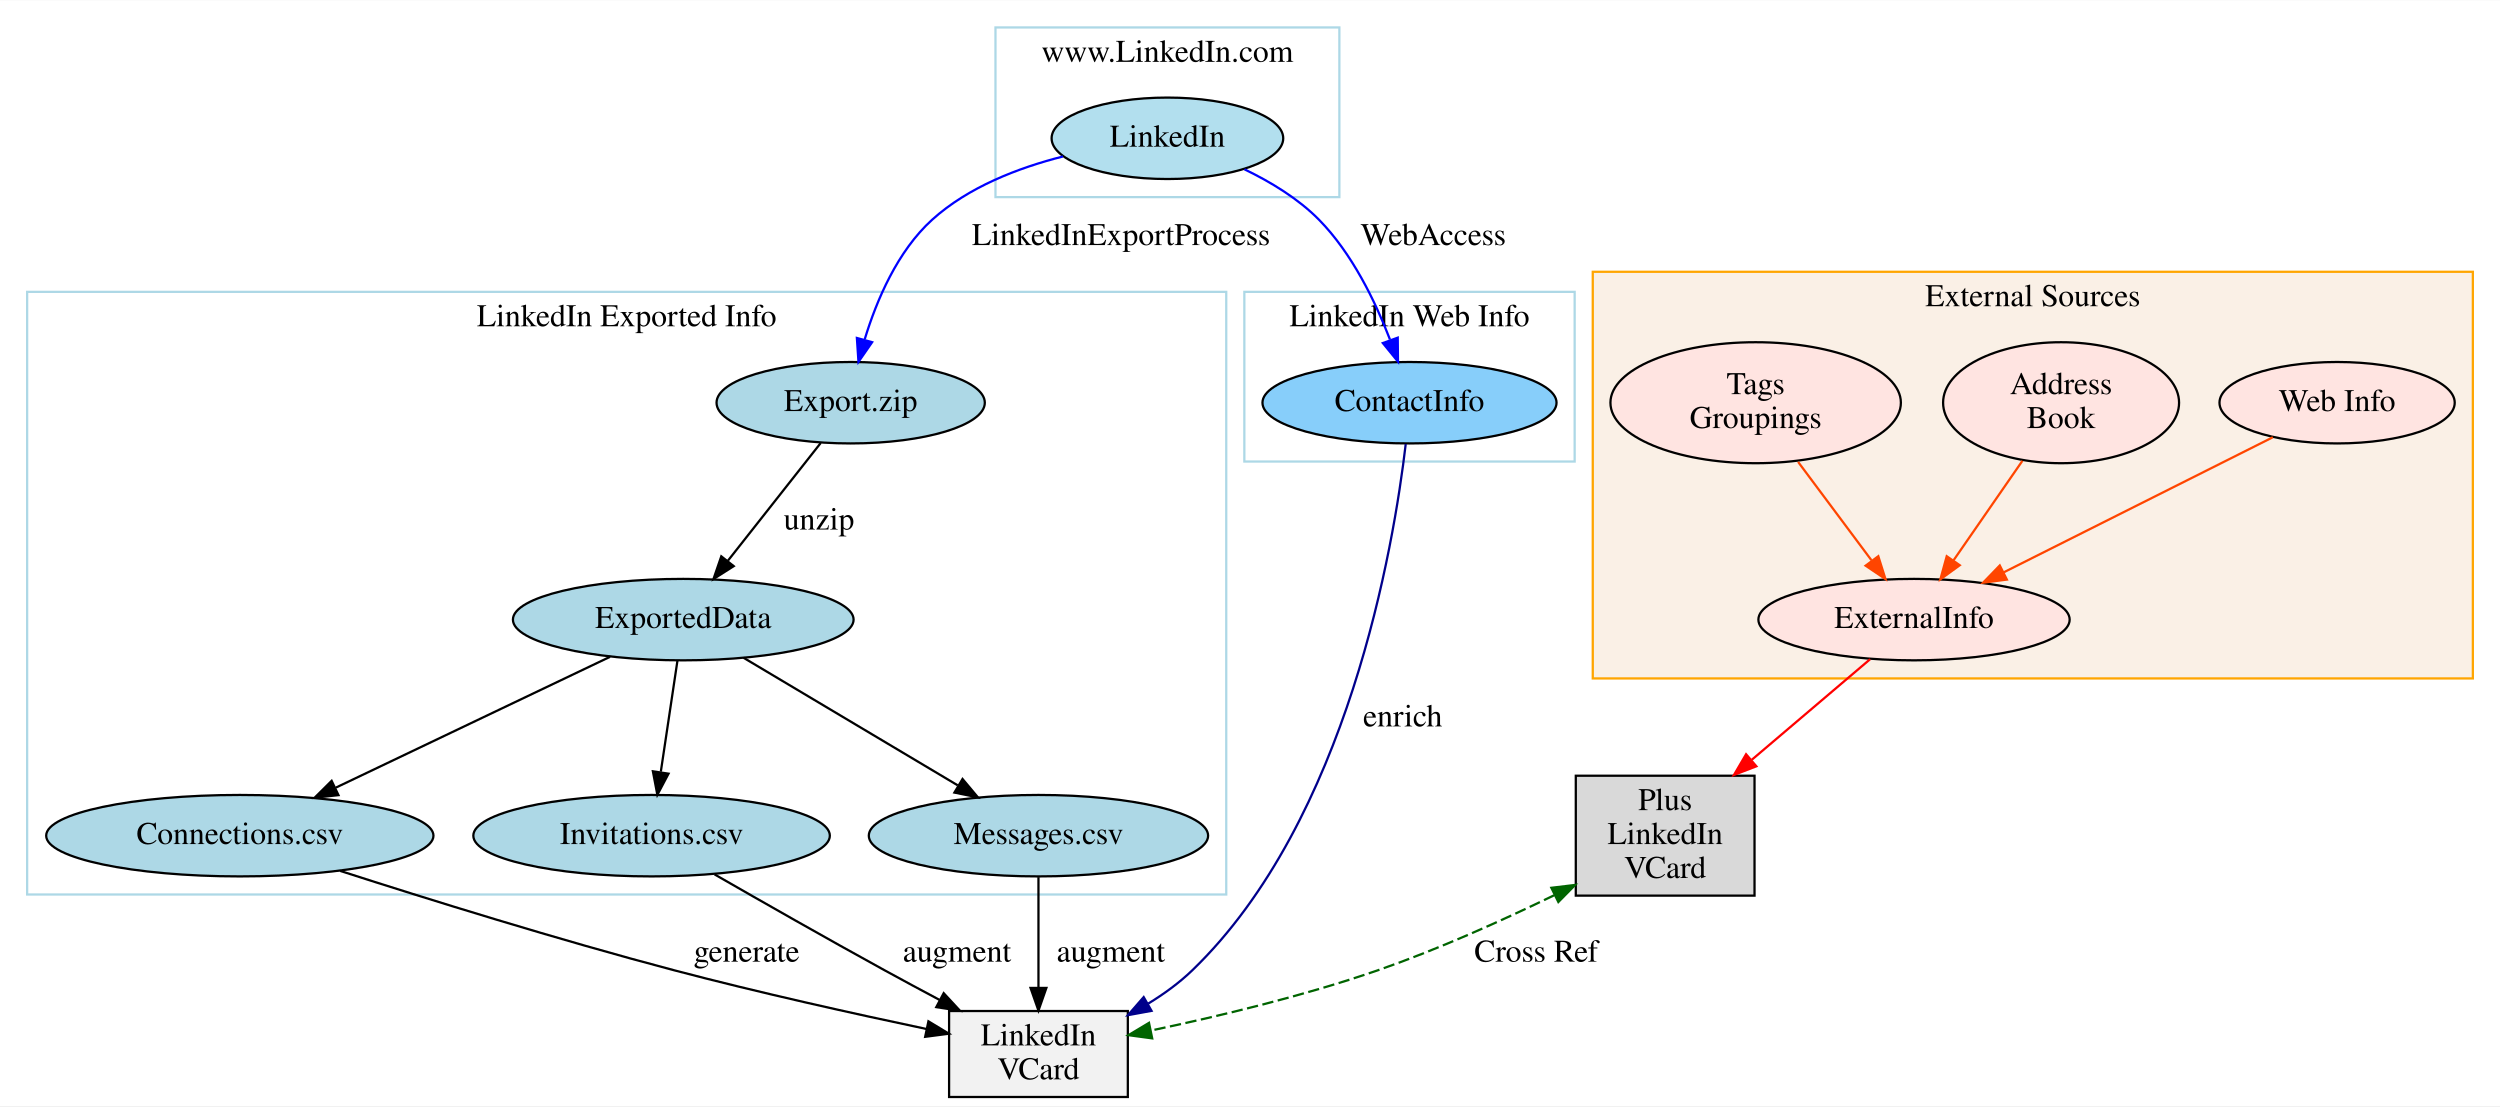
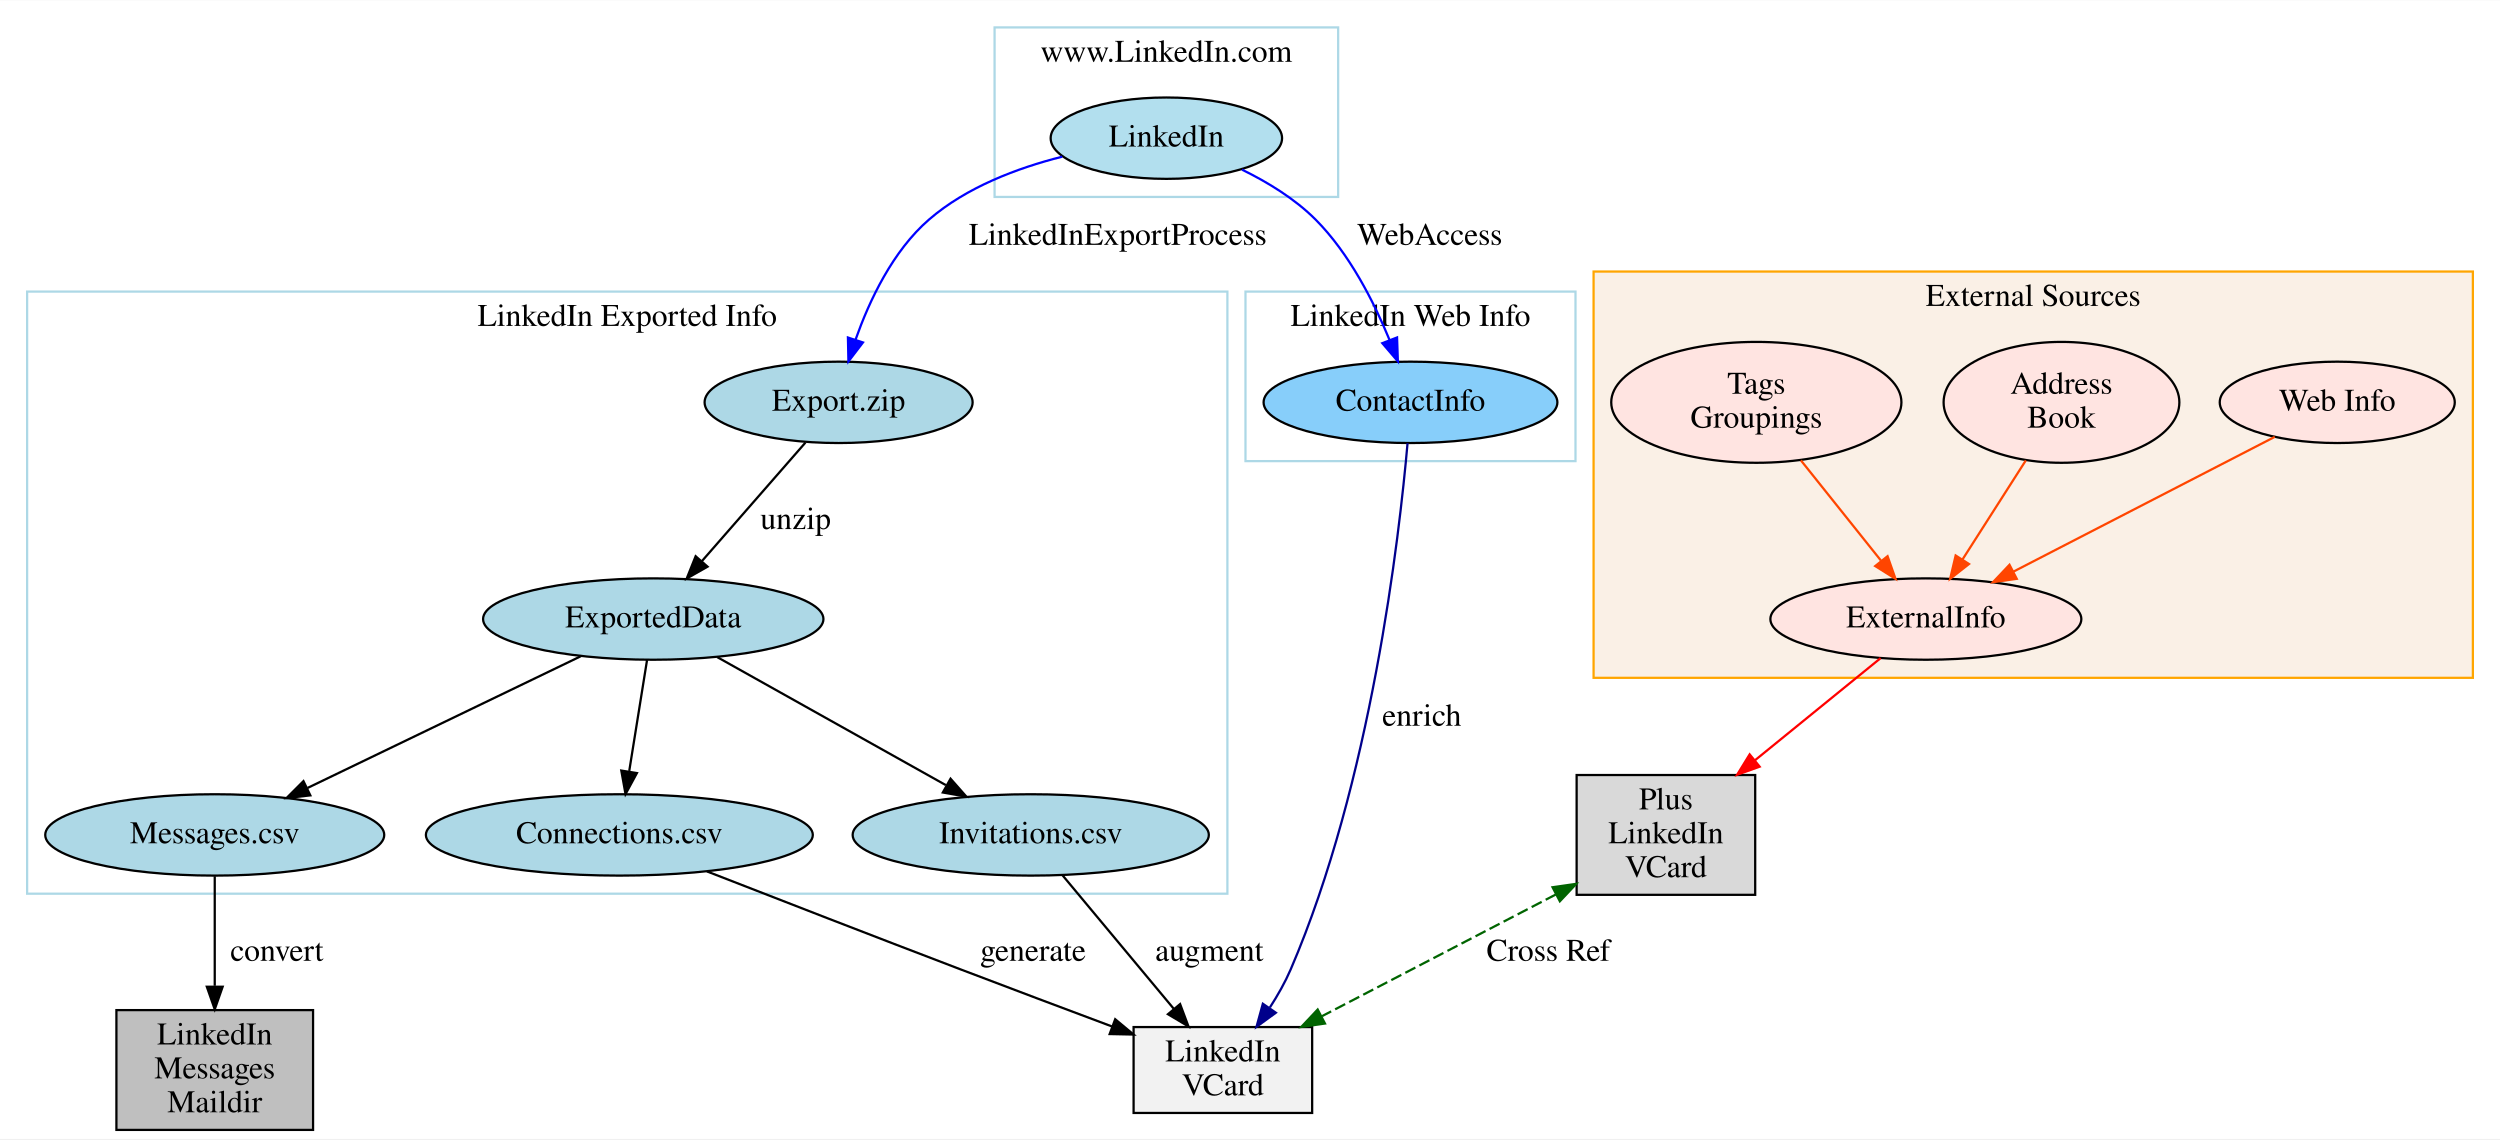
- <svg xmlns="http://www.w3.org/2000/svg" width="1105pt" height="489pt" viewBox="0.00 0.00 1105.00 488.74">
-   <g id="graph0" class="graph" transform="scale(1 1) rotate(0) translate(4 484.74)">
-     <polygon fill="white" stroke="transparent" points="-4,4 -4,-484.74 1101,-484.74 1101,4 -4,4" />
+ <svg xmlns="http://www.w3.org/2000/svg" width="1106pt" height="504pt" viewBox="0.00 0.00 1106.00 503.74">
+   <g id="graph0" class="graph" transform="scale(1 1) rotate(0) translate(4 499.74)">
+     <polygon fill="white" stroke="transparent" points="-4,4 -4,-499.74 1102,-499.74 1102,4 -4,4" />
    <g id="clust1" class="cluster">
-       <polygon fill="none" stroke="lightblue" points="436,-397.74 436,-472.74 588,-472.74 588,-397.74 436,-397.74" />
-       <text text-anchor="middle" x="512" y="-457.54" font-family="Times,serif" font-size="14.00">www.LinkedIn.com</text>
+       <polygon fill="none" stroke="lightblue" points="436,-412.74 436,-487.74 588,-487.74 588,-412.74 436,-412.74" />
+       <text text-anchor="middle" x="512" y="-472.54" font-family="Times,serif" font-size="14.00">www.LinkedIn.com</text>
    </g>
    <g id="clust2" class="cluster">
-       <polygon fill="none" stroke="lightblue" points="8,-89.5 8,-355.87 538,-355.87 538,-89.5 8,-89.5" />
-       <text text-anchor="middle" x="273" y="-340.67" font-family="Times,serif" font-size="14.00">LinkedIn Exported Info</text>
+       <polygon fill="none" stroke="lightblue" points="8,-104.5 8,-370.87 539,-370.87 539,-104.5 8,-104.5" />
+       <text text-anchor="middle" x="273.5" y="-355.67" font-family="Times,serif" font-size="14.00">LinkedIn Exported Info</text>
    </g>
    <g id="clust3" class="cluster">
-       <polygon fill="none" stroke="lightblue" points="546,-280.87 546,-355.87 692,-355.87 692,-280.87 546,-280.87" />
-       <text text-anchor="middle" x="619" y="-340.67" font-family="Times,serif" font-size="14.00">LinkedIn Web Info</text>
+       <polygon fill="none" stroke="lightblue" points="547,-295.87 547,-370.87 693,-370.87 693,-295.87 547,-295.87" />
+       <text text-anchor="middle" x="620" y="-355.67" font-family="Times,serif" font-size="14.00">LinkedIn Web Info</text>
    </g>
    <g id="clust4" class="cluster">
-       <polygon fill="linen" stroke="orange" points="700,-185 700,-364.74 1089,-364.74 1089,-185 700,-185" />
-       <text text-anchor="middle" x="894.5" y="-349.54" font-family="Times,serif" font-size="14.00">External Sources</text>
+       <polygon fill="linen" stroke="orange" points="701,-200 701,-379.74 1090,-379.74 1090,-200 701,-200" />
+       <text text-anchor="middle" x="895.5" y="-364.54" font-family="Times,serif" font-size="14.00">External Sources</text>
    </g>
    <g id="node1" class="node">
-       <ellipse fill="#b2dfee" stroke="black" cx="512" cy="-423.74" rx="51.19" ry="18" />
-       <text text-anchor="middle" x="512" y="-420.04" font-family="Times,serif" font-size="14.00">LinkedIn</text>
+       <ellipse fill="#b2dfee" stroke="black" cx="512" cy="-438.74" rx="51.19" ry="18" />
+       <text text-anchor="middle" x="512" y="-435.04" font-family="Times,serif" font-size="14.00">LinkedIn</text>
    </g>
    <g id="node2" class="node">
-       <ellipse fill="lightblue" stroke="black" cx="372" cy="-306.87" rx="59.29" ry="18" />
-       <text text-anchor="middle" x="372" y="-303.17" font-family="Times,serif" font-size="14.00">Export.zip</text>
+       <ellipse fill="lightblue" stroke="black" cx="367" cy="-321.87" rx="59.29" ry="18" />
+       <text text-anchor="middle" x="367" y="-318.17" font-family="Times,serif" font-size="14.00">Export.zip</text>
    </g>
    <g id="edge5" class="edge">
-       <path fill="none" stroke="blue" d="M465.84,-415.71C446.09,-410.7 423.96,-402.19 408,-387.74 392.69,-373.87 383.49,-352.24 378.23,-334.98" />
-       <polygon fill="blue" stroke="blue" points="381.48,-333.62 375.44,-324.91 374.74,-335.49 381.48,-333.62" />
-       <text text-anchor="middle" x="491.5" y="-376.54" font-family="Times,serif" font-size="14.00">LinkedInExportProcess</text>
+       <path fill="none" stroke="blue" d="M465.94,-430.56C445.99,-425.52 423.48,-417.02 407,-402.74 390.93,-388.82 380.6,-366.9 374.47,-349.54" />
+       <polygon fill="blue" stroke="blue" points="377.77,-348.37 371.34,-339.95 371.12,-350.54 377.77,-348.37" />
+       <text text-anchor="middle" x="490.5" y="-391.54" font-family="Times,serif" font-size="14.00">LinkedInExportProcess</text>
+     </g>
+     <g id="node9" class="node">
+       <ellipse fill="lightskyblue" stroke="black" cx="620" cy="-321.87" rx="64.99" ry="18" />
+       <text text-anchor="middle" x="620" y="-318.17" font-family="Times,serif" font-size="14.00">ContactInfo</text>
+     </g>
+     <g id="edge9" class="edge">
+       <path fill="none" stroke="blue" d="M545.46,-424.82C556.77,-419.28 568.84,-411.93 578,-402.74 592.98,-387.71 603.86,-366.23 610.79,-349.33" />
+       <polygon fill="blue" stroke="blue" points="614.06,-350.58 614.42,-340 607.53,-348.05 614.06,-350.58" />
+       <text text-anchor="middle" x="628.5" y="-391.54" font-family="Times,serif" font-size="14.00">WebAccess</text>
+     </g>
+     <g id="node3" class="node">
+       <ellipse fill="lightblue" stroke="black" cx="285" cy="-226" rx="75.29" ry="18" />
+       <text text-anchor="middle" x="285" y="-222.3" font-family="Times,serif" font-size="14.00">ExportedData</text>
+     </g>
+     <g id="edge1" class="edge">
+       <path fill="none" stroke="black" d="M352.34,-304.09C339.59,-289.5 320.95,-268.16 306.52,-251.63" />
+       <polygon fill="black" stroke="black" points="309.02,-249.18 299.81,-243.95 303.75,-253.79 309.02,-249.18" />
+       <text text-anchor="middle" x="348" y="-265.8" font-family="Times,serif" font-size="14.00">unzip</text>
+     </g>
+     <g id="node4" class="node">
+       <ellipse fill="lightblue" stroke="black" cx="270" cy="-130.5" rx="85.59" ry="18" />
+       <text text-anchor="middle" x="270" y="-126.8" font-family="Times,serif" font-size="14.00">Connections.csv</text>
+     </g>
+     <g id="edge2" class="edge">
+       <path fill="none" stroke="black" d="M282.25,-207.85C280.05,-194.14 276.93,-174.67 274.38,-158.82" />
+       <polygon fill="black" stroke="black" points="277.77,-157.86 272.73,-148.54 270.86,-158.97 277.77,-157.86" />
+     </g>
+     <g id="node5" class="node">
+       <ellipse fill="lightblue" stroke="black" cx="452" cy="-130.5" rx="78.79" ry="18" />
+       <text text-anchor="middle" x="452" y="-126.8" font-family="Times,serif" font-size="14.00">Invitations.csv</text>
+     </g>
+     <g id="edge3" class="edge">
+       <path fill="none" stroke="black" d="M313.33,-209.14C341.16,-193.56 383.79,-169.69 414.44,-152.53" />
+       <polygon fill="black" stroke="black" points="416.52,-155.38 423.53,-147.44 413.1,-149.27 416.52,-155.38" />
+     </g>
+     <g id="node6" class="node">
+       <ellipse fill="lightblue" stroke="black" cx="91" cy="-130.5" rx="74.99" ry="18" />
+       <text text-anchor="middle" x="91" y="-126.8" font-family="Times,serif" font-size="14.00">Messages.csv</text>
+     </g>
+     <g id="edge4" class="edge">
+       <path fill="none" stroke="black" d="M252.96,-209.56C219.87,-193.61 168.1,-168.66 132.03,-151.27" />
+       <polygon fill="black" stroke="black" points="133.29,-148 122.76,-146.81 130.25,-154.3 133.29,-148" />
+     </g>
+     <g id="node7" class="node">
+       <polygon fill="#f2f2f2" stroke="black" points="576.5,-45.5 497.5,-45.5 497.5,-7.5 576.5,-7.5 576.5,-45.5" />
+       <text text-anchor="middle" x="537" y="-30.3" font-family="Times,serif" font-size="14.00">LinkedIn</text>
+       <text text-anchor="middle" x="537" y="-15.3" font-family="Times,serif" font-size="14.00">VCard</text>
+     </g>
+     <g id="edge6" class="edge">
+       <path fill="none" stroke="black" d="M308.75,-114.36C339.23,-102.48 382.78,-85.57 421,-71 442.95,-62.63 467.28,-53.49 487.97,-45.75" />
+       <polygon fill="black" stroke="black" points="489.36,-48.97 497.5,-42.19 486.91,-42.41 489.36,-48.97" />
+       <text text-anchor="middle" x="453" y="-74.8" font-family="Times,serif" font-size="14.00">generate</text>
+     </g>
+     <g id="edge7" class="edge">
+       <path fill="none" stroke="black" d="M466.04,-112.66C479.43,-96.59 499.79,-72.15 515.28,-53.57" />
+       <polygon fill="black" stroke="black" points="518.08,-55.67 521.79,-45.75 512.7,-51.19 518.08,-55.67" />
+       <text text-anchor="middle" x="531" y="-74.8" font-family="Times,serif" font-size="14.00">augment</text>
    </g>
    <g id="node8" class="node">
-       <ellipse fill="lightskyblue" stroke="black" cx="619" cy="-306.87" rx="64.99" ry="18" />
-       <text text-anchor="middle" x="619" y="-303.17" font-family="Times,serif" font-size="14.00">ContactInfo</text>
-     </g>
-     <g id="edge9" class="edge">
-       <path fill="none" stroke="blue" d="M546.07,-410.02C557.56,-404.49 569.8,-397.1 579,-387.74 593.59,-372.9 603.87,-351.68 610.35,-334.84" />
-       <polygon fill="blue" stroke="blue" points="613.8,-335.62 613.91,-325.02 607.21,-333.24 613.8,-335.62" />
-       <text text-anchor="middle" x="629.5" y="-376.54" font-family="Times,serif" font-size="14.00">WebAccess</text>
-     </g>
-     <g id="node3" class="node">
-       <ellipse fill="lightblue" stroke="black" cx="298" cy="-211" rx="75.29" ry="18" />
-       <text text-anchor="middle" x="298" y="-207.3" font-family="Times,serif" font-size="14.00">ExportedData</text>
-     </g>
-     <g id="edge1" class="edge">
-       <path fill="none" stroke="black" d="M358.77,-289.09C347.37,-274.63 330.75,-253.55 317.77,-237.08" />
-       <polygon fill="black" stroke="black" points="320.3,-234.64 311.36,-228.95 314.81,-238.97 320.3,-234.64" />
-       <text text-anchor="middle" x="358" y="-250.8" font-family="Times,serif" font-size="14.00">unzip</text>
-     </g>
-     <g id="node4" class="node">
-       <ellipse fill="lightblue" stroke="black" cx="102" cy="-115.5" rx="85.59" ry="18" />
-       <text text-anchor="middle" x="102" y="-111.8" font-family="Times,serif" font-size="14.00">Connections.csv</text>
-     </g>
-     <g id="edge2" class="edge">
-       <path fill="none" stroke="black" d="M265.63,-194.56C232.5,-178.75 180.83,-154.11 144.44,-136.74" />
-       <polygon fill="black" stroke="black" points="145.6,-133.42 135.07,-132.28 142.59,-139.74 145.6,-133.42" />
-     </g>
-     <g id="node5" class="node">
-       <ellipse fill="lightblue" stroke="black" cx="284" cy="-115.5" rx="78.79" ry="18" />
-       <text text-anchor="middle" x="284" y="-111.8" font-family="Times,serif" font-size="14.00">Invitations.csv</text>
-     </g>
-     <g id="edge3" class="edge">
-       <path fill="none" stroke="black" d="M295.43,-192.85C293.38,-179.14 290.46,-159.67 288.09,-143.82" />
-       <polygon fill="black" stroke="black" points="291.49,-142.91 286.55,-133.54 284.57,-143.95 291.49,-142.91" />
-     </g>
-     <g id="node6" class="node">
-       <ellipse fill="lightblue" stroke="black" cx="455" cy="-115.5" rx="74.99" ry="18" />
-       <text text-anchor="middle" x="455" y="-111.8" font-family="Times,serif" font-size="14.00">Messages.csv</text>
-     </g>
-     <g id="edge4" class="edge">
-       <path fill="none" stroke="black" d="M324.63,-194.14C350.68,-178.62 390.53,-154.9 419.31,-137.75" />
-       <polygon fill="black" stroke="black" points="421.44,-140.56 428.24,-132.44 417.85,-134.55 421.44,-140.56" />
-     </g>
-     <g id="node7" class="node">
-       <polygon fill="#f2f2f2" stroke="black" points="494.5,-38 415.5,-38 415.5,0 494.5,0 494.5,-38" />
-       <text text-anchor="middle" x="455" y="-22.8" font-family="Times,serif" font-size="14.00">LinkedIn</text>
-       <text text-anchor="middle" x="455" y="-7.8" font-family="Times,serif" font-size="14.00">VCard</text>
-     </g>
-     <g id="edge6" class="edge">
-       <path fill="none" stroke="black" d="M146.34,-99.94C185.08,-87.48 242.95,-69.46 294,-56 331.11,-46.21 373.48,-36.81 405.44,-30.07" />
-       <polygon fill="black" stroke="black" points="406.36,-33.45 415.43,-27.97 404.92,-26.6 406.36,-33.45" />
-       <text text-anchor="middle" x="326" y="-59.8" font-family="Times,serif" font-size="14.00">generate</text>
-     </g>
-     <g id="edge7" class="edge">
-       <path fill="none" stroke="black" d="M311.85,-98.38C332.51,-86.51 361.4,-70.04 387,-56 394.83,-51.71 403.2,-47.2 411.31,-42.89" />
-       <polygon fill="black" stroke="black" points="413.11,-45.89 420.3,-38.12 409.83,-39.71 413.11,-45.89" />
-       <text text-anchor="middle" x="419" y="-59.8" font-family="Times,serif" font-size="14.00">augment</text>
+       <polygon fill="#bfbfbf" stroke="black" points="134.5,-53 47.5,-53 47.5,0 134.5,0 134.5,-53" />
+       <text text-anchor="middle" x="91" y="-37.8" font-family="Times,serif" font-size="14.00">LinkedIn</text>
+       <text text-anchor="middle" x="91" y="-22.8" font-family="Times,serif" font-size="14.00">Messages</text>
+       <text text-anchor="middle" x="91" y="-7.8" font-family="Times,serif" font-size="14.00">Maildir</text>
    </g>
    <g id="edge8" class="edge">
-       <path fill="none" stroke="black" d="M455,-97.17C455,-83.57 455,-64.37 455,-48.52" />
-       <polygon fill="black" stroke="black" points="458.5,-48.19 455,-38.19 451.5,-48.19 458.5,-48.19" />
-       <text text-anchor="middle" x="487" y="-59.8" font-family="Times,serif" font-size="14.00">augment</text>
+       <path fill="none" stroke="black" d="M91,-112.2C91,-98.96 91,-80.23 91,-63.75" />
+       <polygon fill="black" stroke="black" points="94.5,-63.33 91,-53.33 87.5,-63.33 94.5,-63.33" />
+       <text text-anchor="middle" x="118.5" y="-74.8" font-family="Times,serif" font-size="14.00">convert</text>
    </g>
    <g id="edge10" class="edge">
-       <path fill="none" stroke="darkblue" d="M617.33,-288.61C612.07,-243.77 591.88,-122.48 523,-56 517.26,-50.46 510.49,-45.54 503.49,-41.26" />
-       <polygon fill="darkblue" stroke="darkblue" points="504.98,-38.08 494.55,-36.17 501.51,-44.16 504.98,-38.08" />
-       <text text-anchor="middle" x="616" y="-163.8" font-family="Times,serif" font-size="14.00">enrich</text>
+       <path fill="none" stroke="darkblue" d="M618.7,-303.81C615.06,-262.36 602.58,-153.69 567,-71 564.54,-65.28 561.27,-59.53 557.8,-54.17" />
+       <polygon fill="darkblue" stroke="darkblue" points="560.44,-51.84 551.87,-45.6 554.68,-55.82 560.44,-51.84" />
+       <text text-anchor="middle" x="625" y="-178.8" font-family="Times,serif" font-size="14.00">enrich</text>
    </g>
-     <g id="node9" class="node">
-       <ellipse fill="mistyrose" stroke="black" cx="1029" cy="-306.87" rx="51.99" ry="18" />
-       <text text-anchor="middle" x="1029" y="-303.17" font-family="Times,serif" font-size="14.00">Web Info</text>
+     <g id="node10" class="node">
+       <ellipse fill="mistyrose" stroke="black" cx="1030" cy="-321.87" rx="51.99" ry="18" />
+       <text text-anchor="middle" x="1030" y="-318.17" font-family="Times,serif" font-size="14.00">Web Info</text>
+     </g>
+     <g id="node13" class="node">
+       <ellipse fill="mistyrose" stroke="black" cx="848" cy="-226" rx="68.79" ry="18" />
+       <text text-anchor="middle" x="848" y="-222.3" font-family="Times,serif" font-size="14.00">ExternalInfo</text>
+     </g>
+     <g id="edge11" class="edge">
+       <path fill="none" stroke="orangered" d="M1002.36,-306.61C971.5,-290.7 921.36,-264.84 886.63,-246.93" />
+       <polygon fill="orangered" stroke="orangered" points="888.21,-243.8 877.72,-242.33 885,-250.02 888.21,-243.8" />
+     </g>
+     <g id="node11" class="node">
+       <ellipse fill="mistyrose" stroke="black" cx="908" cy="-321.87" rx="52.15" ry="26.74" />
+       <text text-anchor="middle" x="908" y="-325.67" font-family="Times,serif" font-size="14.00">Address</text>
+       <text text-anchor="middle" x="908" y="-310.67" font-family="Times,serif" font-size="14.00">Book</text>
+     </g>
+     <g id="edge12" class="edge">
+       <path fill="none" stroke="orangered" d="M892.24,-296.21C883.58,-282.66 872.86,-265.89 864.14,-252.25" />
+       <polygon fill="orangered" stroke="orangered" points="867.08,-250.35 858.74,-243.81 861.18,-254.12 867.08,-250.35" />
    </g>
    <g id="node12" class="node">
-       <ellipse fill="mistyrose" stroke="black" cx="842" cy="-211" rx="68.79" ry="18" />
-       <text text-anchor="middle" x="842" y="-207.3" font-family="Times,serif" font-size="14.00">ExternalInfo</text>
-     </g>
-     <g id="edge11" class="edge">
-       <path fill="none" stroke="orangered" d="M1000.6,-291.61C968.9,-275.7 917.37,-249.84 881.7,-231.93" />
-       <polygon fill="orangered" stroke="orangered" points="883.04,-228.69 872.54,-227.33 879.9,-234.94 883.04,-228.69" />
-     </g>
-     <g id="node10" class="node">
-       <ellipse fill="mistyrose" stroke="black" cx="907" cy="-306.87" rx="52.15" ry="26.74" />
-       <text text-anchor="middle" x="907" y="-310.67" font-family="Times,serif" font-size="14.00">Address</text>
-       <text text-anchor="middle" x="907" y="-295.67" font-family="Times,serif" font-size="14.00">Book</text>
-     </g>
-     <g id="edge12" class="edge">
-       <path fill="none" stroke="orangered" d="M889.92,-281.21C880.54,-267.66 868.93,-250.89 859.49,-237.25" />
-       <polygon fill="orangered" stroke="orangered" points="862.21,-235.04 853.64,-228.81 856.45,-239.02 862.21,-235.04" />
-     </g>
-     <g id="node11" class="node">
-       <ellipse fill="mistyrose" stroke="black" cx="772" cy="-306.87" rx="64.19" ry="26.74" />
-       <text text-anchor="middle" x="772" y="-310.67" font-family="Times,serif" font-size="14.00">Tags</text>
-       <text text-anchor="middle" x="772" y="-295.67" font-family="Times,serif" font-size="14.00">Groupings</text>
+       <ellipse fill="mistyrose" stroke="black" cx="773" cy="-321.87" rx="64.19" ry="26.74" />
+       <text text-anchor="middle" x="773" y="-325.67" font-family="Times,serif" font-size="14.00">Tags</text>
+       <text text-anchor="middle" x="773" y="-310.67" font-family="Times,serif" font-size="14.00">Groupings</text>
    </g>
    <g id="edge13" class="edge">
-       <path fill="none" stroke="orangered" d="M790.76,-280.71C800.79,-267.26 813.11,-250.74 823.16,-237.27" />
-       <polygon fill="orangered" stroke="orangered" points="826.21,-239.03 829.38,-228.92 820.6,-234.84 826.21,-239.03" />
+       <path fill="none" stroke="orangered" d="M792.71,-296.21C803.63,-282.53 817.18,-265.57 828.13,-251.87" />
+       <polygon fill="orangered" stroke="orangered" points="831.06,-253.81 834.57,-243.81 825.59,-249.44 831.06,-253.81" />
    </g>
-     <g id="node13" class="node">
-       <polygon fill="#d9d9d9" stroke="black" points="771.5,-142 692.5,-142 692.5,-89 771.5,-89 771.5,-142" />
-       <text text-anchor="middle" x="732" y="-126.8" font-family="Times,serif" font-size="14.00">Plus</text>
-       <text text-anchor="middle" x="732" y="-111.8" font-family="Times,serif" font-size="14.00">LinkedIn</text>
-       <text text-anchor="middle" x="732" y="-96.8" font-family="Times,serif" font-size="14.00">VCard</text>
+     <g id="node14" class="node">
+       <polygon fill="#d9d9d9" stroke="black" points="772.5,-157 693.5,-157 693.5,-104 772.5,-104 772.5,-157" />
+       <text text-anchor="middle" x="733" y="-141.8" font-family="Times,serif" font-size="14.00">Plus</text>
+       <text text-anchor="middle" x="733" y="-126.8" font-family="Times,serif" font-size="14.00">LinkedIn</text>
+       <text text-anchor="middle" x="733" y="-111.8" font-family="Times,serif" font-size="14.00">VCard</text>
    </g>
    <g id="edge14" class="edge">
-       <path fill="none" stroke="red" d="M822.59,-193.5C808.15,-181.22 787.97,-164.07 770.32,-149.07" />
-       <polygon fill="red" stroke="red" points="772.31,-146.17 762.42,-142.36 767.77,-151.5 772.31,-146.17" />
+       <path fill="none" stroke="red" d="M827.97,-208.71C812.65,-196.26 791.06,-178.7 772.33,-163.47" />
+       <polygon fill="red" stroke="red" points="774.47,-160.7 764.5,-157.11 770.05,-166.14 774.47,-160.7" />
    </g>
    <g id="edge15" class="edge">
-       <path fill="none" stroke="darkgreen" stroke-dasharray="5,2" d="M682.95,-89.17C659.75,-77.91 631.41,-65.15 605,-56 572.29,-44.66 534.37,-35.6 504.84,-29.4" />
-       <polygon fill="darkgreen" stroke="darkgreen" points="681.7,-92.46 692.22,-93.73 684.79,-86.18 681.7,-92.46" />
-       <polygon fill="darkgreen" stroke="darkgreen" points="505.27,-25.91 494.77,-27.33 503.86,-32.77 505.27,-25.91" />
-       <text text-anchor="middle" x="675" y="-59.8" font-family="Times,serif" font-size="14.00">Cross Ref</text>
+       <path fill="none" stroke="darkgreen" stroke-dasharray="5,2" d="M684.25,-104.13C652.54,-87.63 611.54,-66.29 580.85,-50.32" />
+       <polygon fill="darkgreen" stroke="darkgreen" points="682.85,-107.35 693.34,-108.86 686.08,-101.14 682.85,-107.35" />
+       <polygon fill="darkgreen" stroke="darkgreen" points="582.17,-47.06 571.68,-45.55 578.94,-53.27 582.17,-47.06" />
+       <text text-anchor="middle" x="681" y="-74.8" font-family="Times,serif" font-size="14.00">Cross Ref</text>
    </g>
  </g>
</svg>
